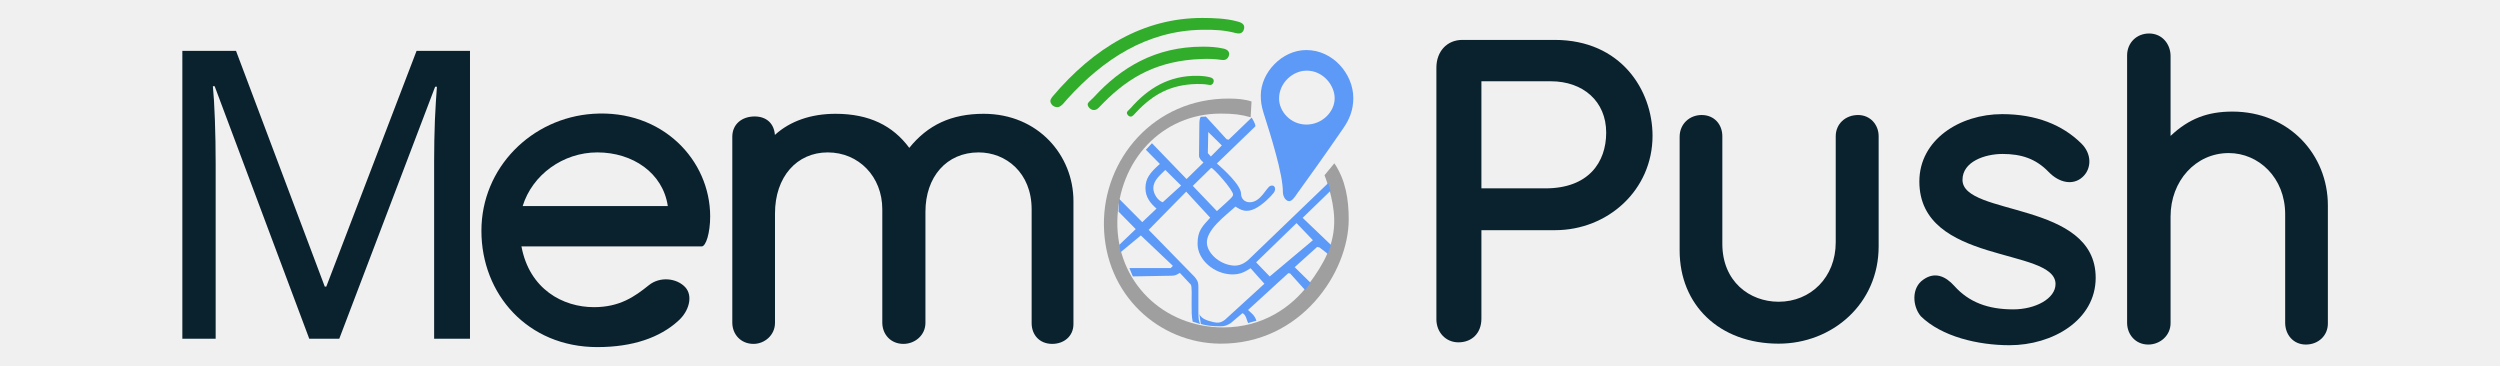
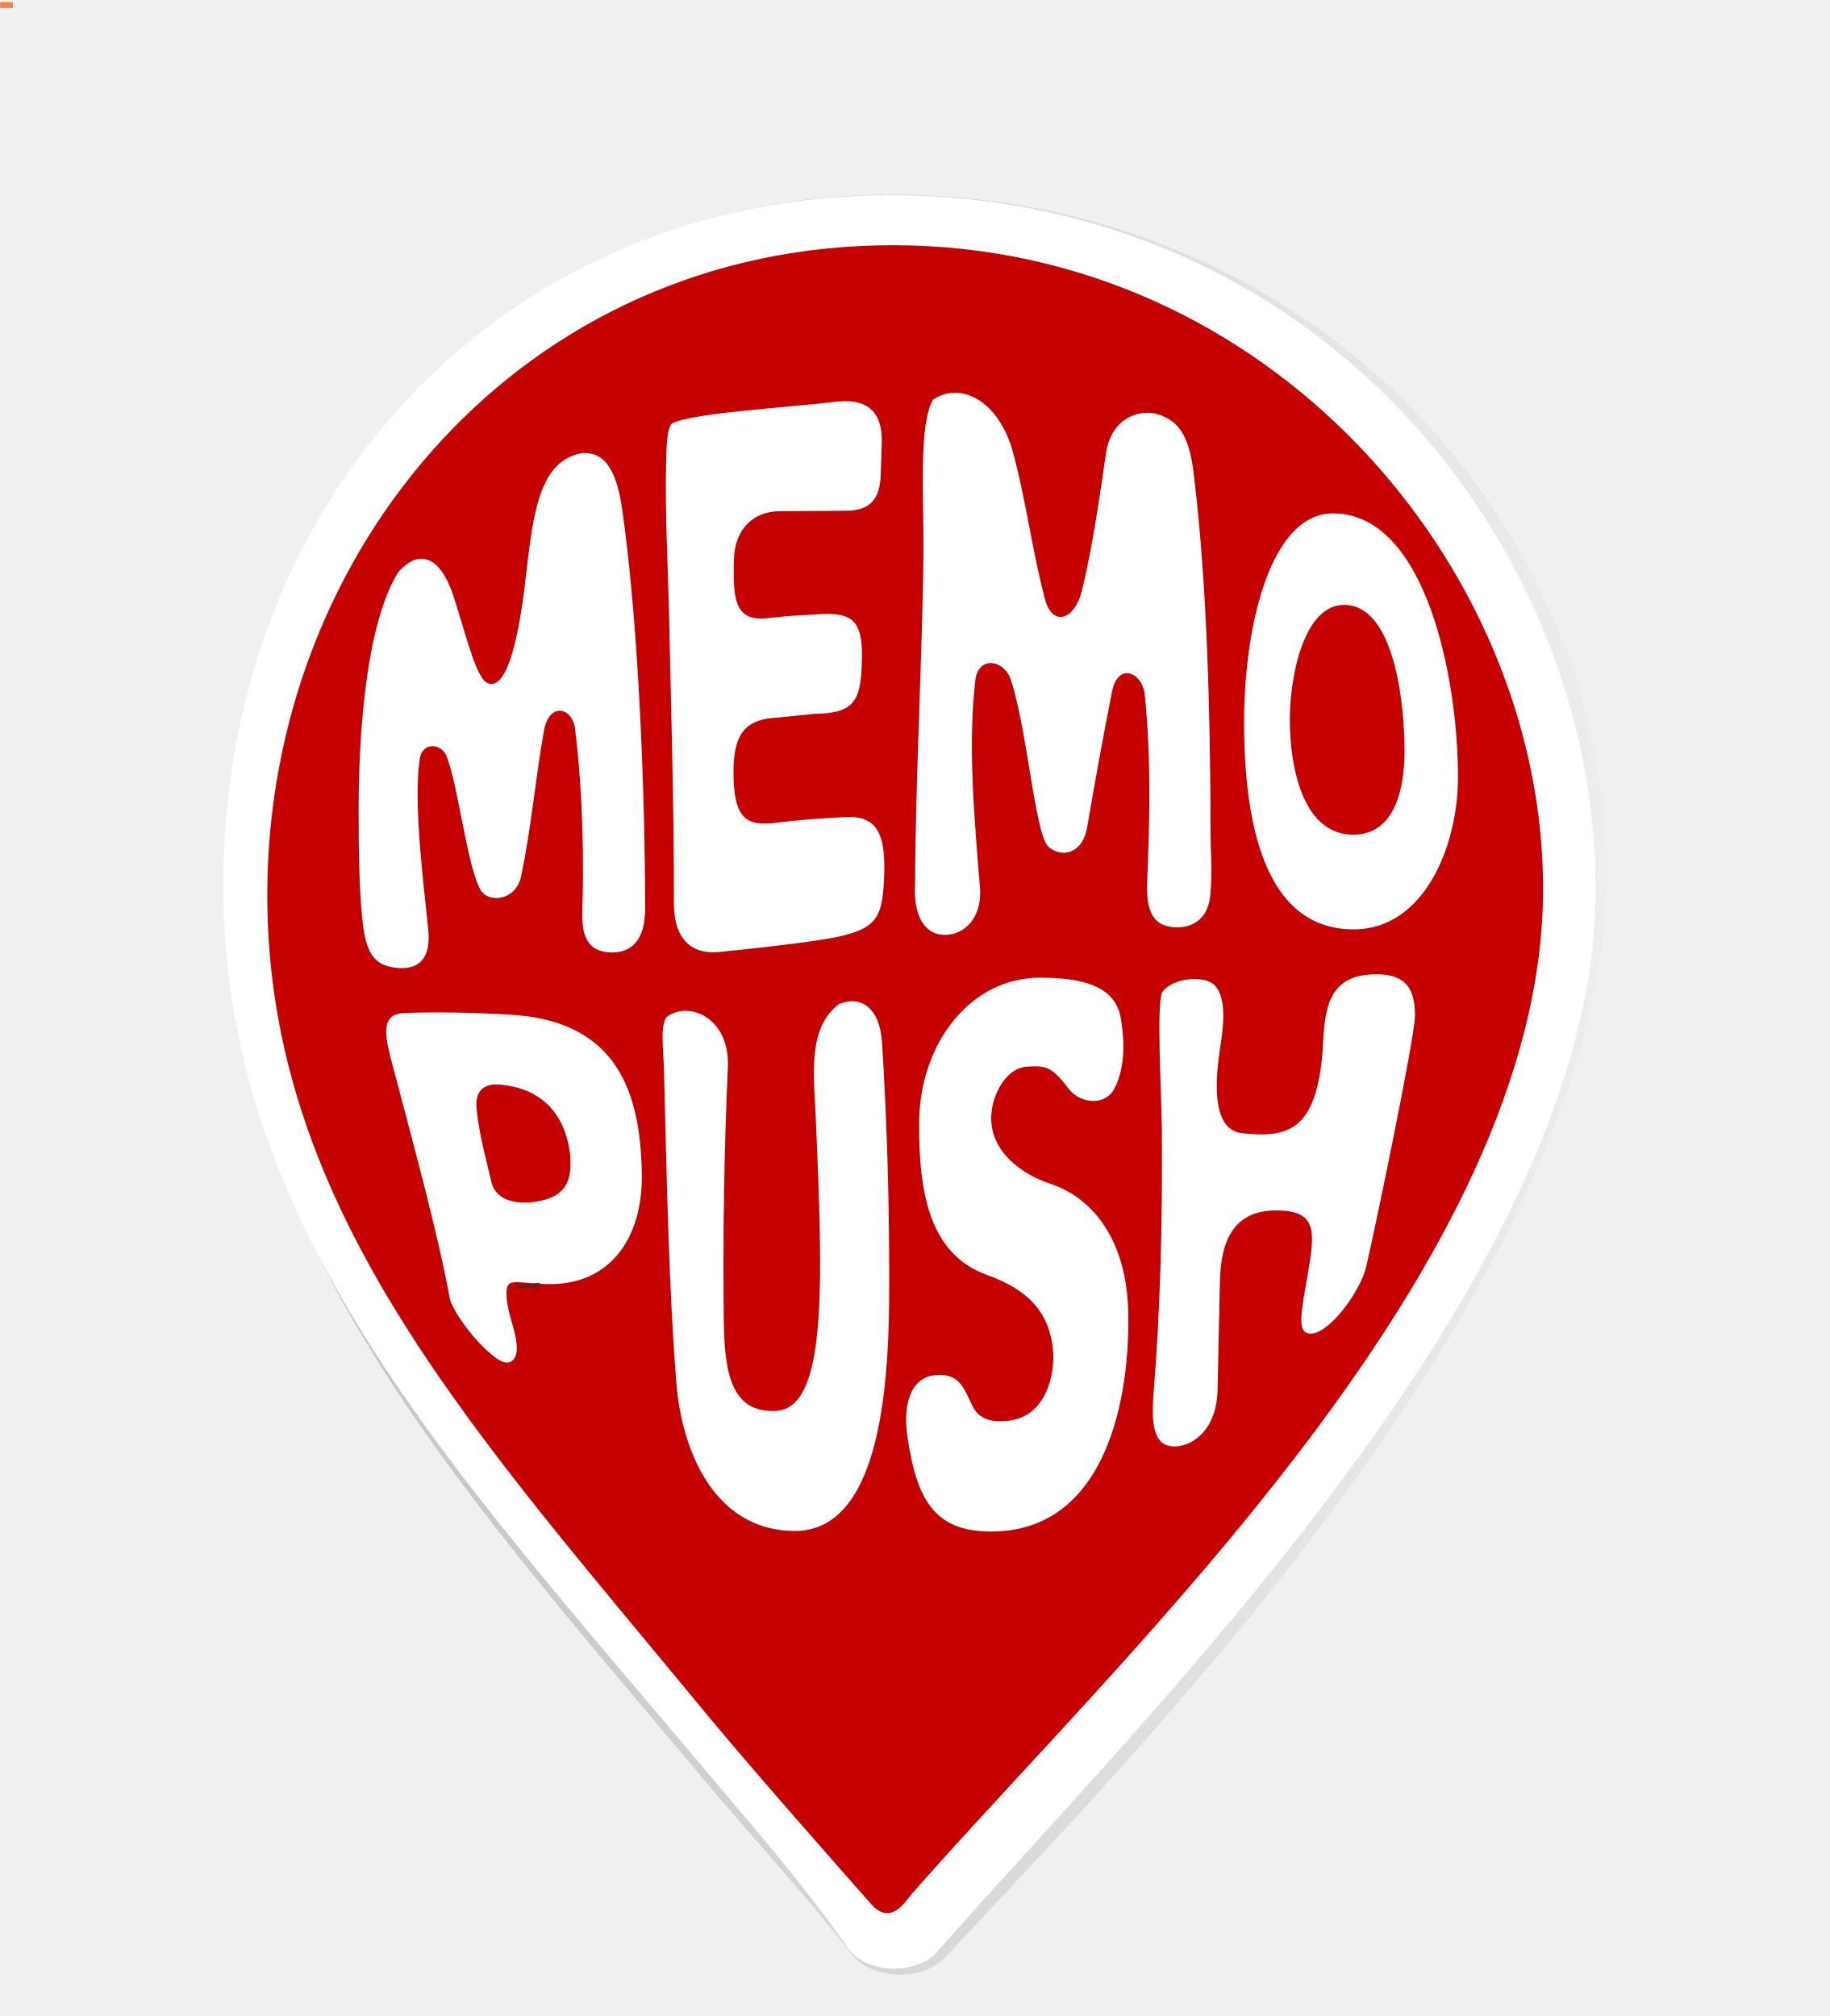
- <svg xmlns="http://www.w3.org/2000/svg" width="100%" height="100%" viewBox="0 0 226 33" version="1.1" xml:space="preserve" style="fill-rule:evenodd;clip-rule:evenodd;stroke-linejoin:round;stroke-miterlimit:2;">
-   <g transform="matrix(1,0,0,1,-14.0604,0.657373)">
-     <path d="M77.49,21.62L61.2,21.62C61.92,25.49 64.95,27.11 67.75,27.11C70.08,27.11 71.43,26.16 72.71,25.13C73.72,24.31 75.24,24.48 76.01,25.31C76.73,26.1 76.35,27.48 75.38,28.34C73.72,29.86 71.26,30.72 68.06,30.72C61.75,30.72 57.58,25.93 57.58,20.21C57.58,14.49 62.12,10 67.68,9.63C73.93,9.22 78.26,13.81 78.26,18.91C78.26,20.39 77.88,21.62 77.49,21.62ZM61.31,17.97L74.43,17.97C73.99,14.98 71.26,13.12 68.06,13.12C64.95,13.12 62.18,15.15 61.31,17.97Z" style="fill:rgb(10,34,46);fill-rule:nonzero;" />
+ <svg xmlns="http://www.w3.org/2000/svg" width="100%" height="100%" viewBox="0 0 216 238" version="1.1" xml:space="preserve" style="fill-rule:evenodd;clip-rule:evenodd;stroke-linejoin:round;stroke-miterlimit:2;">
+   <g transform="matrix(1,0,0,1,-25.06,-1)">
+     <path d="M214.7,103.9C214.7,63.06 180.16,24.44 131.1,23.97C85.85,23.53 53.25,58.87 52.12,102.89C50.98,145.87 77.81,174.95 107.97,210.89C113.86,217.91 120.8,225.43 125.76,231.95C128.52,234.85 134.16,234.85 136.74,231.95C159.85,207.19 214.7,151.65 214.7,103.85L214.7,103.9Z" style="fill:url(#_Linear1);fill-rule:nonzero;" />
  </g>
-   <g transform="matrix(1,0,0,1,-14.0604,0.657373)">
-     <path d="M111.1,17.51L111.1,28.64C111.1,29.75 110.23,30.43 109.18,30.43C108.03,30.43 107.32,29.61 107.32,28.55L107.32,18.26C107.32,14.95 104.99,13.12 102.53,13.12C99.63,13.12 97.72,15.33 97.72,18.49L97.72,28.53C97.72,29.64 96.78,30.43 95.73,30.43C94.58,30.43 93.82,29.57 93.82,28.5L93.82,18.26C93.82,15.31 91.69,13.12 88.89,13.12C86.09,13.12 84.12,15.33 84.12,18.64L84.12,28.53C84.12,29.64 83.18,30.43 82.18,30.43C81.03,30.43 80.26,29.57 80.26,28.5L80.26,11.71C80.26,10.54 81.16,9.87 82.28,9.87C83.35,9.87 84.04,10.51 84.11,11.54C85.49,10.28 87.39,9.63 89.59,9.63C92.65,9.63 94.78,10.71 96.26,12.71C97.92,10.65 100.05,9.63 102.98,9.63C107.93,9.63 111.1,13.41 111.1,17.51Z" style="fill:rgb(10,34,46);fill-rule:nonzero;" />
+   <g transform="matrix(1,0,0,1,-25.06,-1)">
+     <path d="M213.4,106.1C213.4,64.37 179.71,24.02 130.08,24.04C85.45,24.06 51.37,58.66 51.42,105.73C51.46,145.82 78.04,174.02 107.61,209.13C113.88,216.61 119.7,223.15 125.2,231.06C127.76,234.43 133.9,233.86 135.78,231.3C160.65,203.02 213.4,151.46 213.4,106.1Z" style="fill:white;fill-rule:nonzero;" />
  </g>
-   <g transform="matrix(1,0,0,1,-14.0604,0.657373)">
-     <path d="M154.6,2.95C160.62,2.95 163.45,7.52 163.45,11.62C163.45,16.51 159.42,20.15 154.64,20.15L147.98,20.15L147.98,28.15C147.98,29.47 147.11,30.29 145.9,30.29C144.74,30.29 143.91,29.36 143.91,28.21L143.91,5.46C143.91,4.01 144.85,2.95 146.26,2.95L154.6,2.95ZM153.77,16.37C157.67,16.37 159.26,14.01 159.26,11.33C159.26,8.49 157.16,6.69 154.26,6.69L147.98,6.69L147.98,16.37L153.77,16.37Z" style="fill:rgb(10,34,46);fill-rule:nonzero;" />
+   <g transform="matrix(1,0,0,1,-25.06,-1)">
+     <path d="M207.2,105.9C207.2,67.79 174.77,29.95 130.44,29.95C86.96,29.95 56.61,65.71 56.61,106.67C56.61,144.19 81.56,170.64 108.78,203.75C114.69,210.82 121.13,218.11 127.96,225.87C129.86,227.92 131.33,226.41 132.54,224.75C157.86,195.87 207.2,150.35 207.2,105.95L207.2,105.9Z" style="fill:url(#_Linear2);fill-rule:nonzero;" />
  </g>
-   <g transform="matrix(1,0,0,1,-14.0604,0.657373)">
-     <path d="M165.9,21.99L165.9,11.71C165.9,10.54 166.8,9.74 167.89,9.74C169.04,9.74 169.76,10.6 169.76,11.66L169.76,21.39C169.76,24.79 172.22,26.62 174.85,26.62C177.75,26.62 180.01,24.41 180.01,21.25L180.01,11.66C180.01,10.55 180.88,9.74 182.03,9.74C183.12,9.74 183.89,10.6 183.89,11.66L183.89,21.62C183.89,26.82 179.69,30.41 174.85,30.41C169.49,30.41 165.9,26.91 165.9,21.99Z" style="fill:rgb(10,34,46);fill-rule:nonzero;" />
+   <g transform="matrix(1,0,0,1,-25.06,-1)">
+     <path d="M67.39,96.53C67.39,88.22 68.16,74.81 72.09,68.51C74.62,65.71 77.02,66.78 78.52,71.18C79.9,75.31 80.89,79.74 82.18,81.33C83.78,82.81 85.64,80.61 86.89,71.02C87.92,62.76 88.23,55.5 93.75,54.49C96.74,54.26 97.94,57.13 98.51,61.18C100.47,74.83 101.21,95.08 101.21,108.31C101.21,111.92 99.64,113.56 97.07,113.44C94.81,113.33 93.67,112.01 93.79,108.61C93.96,103.72 93.96,95.18 92.91,86.82C92.48,84.48 89.89,83.91 89.27,87.26C88.35,92.27 87.75,98.96 86.54,104.6C85.84,107.39 82.69,107.61 81.79,106.08C80.15,103.16 79.21,93.87 77.72,90.12C76.88,88.63 74.9,88.75 74.62,90.53C73.78,95.82 75.17,106.15 75.62,110.84C75.91,113.88 74.72,115.41 72.23,115.29C69.01,115.12 68.18,113.28 67.8,109.22C67.46,105.76 67.39,101.6 67.39,96.53Z" style="fill:white;fill-rule:nonzero;" />
  </g>
-   <g transform="matrix(1,0,0,1,-14.0604,0.657373)">
-     <path d="M187.7,27.93C186.94,27.02 186.84,25.36 187.93,24.62C188.97,23.88 189.94,24.31 190.73,25.19C192.05,26.67 193.79,27.31 196.05,27.31C198.08,27.31 199.88,26.33 199.88,25.02C199.88,21.68 187.57,23.3 187.57,15.75C187.57,11.97 191.23,9.66 195.05,9.66C198.12,9.66 200.51,10.63 202.21,12.31C203.18,13.26 203.15,14.6 202.32,15.35C201.45,16.14 200.2,15.86 199.26,14.89C198.11,13.69 196.79,13.26 195.09,13.26C193.5,13.26 191.47,13.95 191.47,15.6C191.47,18.91 203.51,17.48 203.51,24.45C203.51,28.29 199.61,30.55 195.72,30.55C192.89,30.55 189.59,29.78 187.7,27.93Z" style="fill:rgb(10,34,46);fill-rule:nonzero;" />
+   <g transform="matrix(1,0,0,1,-25.06,-1)">
+     <path d="M104.4,50.98C106.79,49.74 118.27,49.09 123.91,48.41C127.83,48.02 129.28,50.01 129.14,53.43L129.02,57.13C128.9,59.92 127.78,61.28 124.96,61.3L117.06,61.35C114.08,61.37 111.79,63.39 111.69,67.04C111.55,72.1 111.86,74.57 116.16,73.92C118.39,73.68 119.59,73.63 121.71,73.51C125.69,73.27 126.89,74.28 126.8,78.75C126.7,83.62 126.1,85.21 121.16,85.28L116.79,85.72C112.96,85.91 111.62,87.71 111.64,92.27C111.67,97.61 113.14,98.59 116.67,98.13C119.06,97.82 121.3,97.66 124.73,97.46C128.66,97.25 129.69,99.39 129.4,105.06C129.14,109.71 128.39,110.96 121.9,111.96C117.89,112.58 113.94,112.97 110.06,113.38C106.03,113.81 104.61,111.08 104.61,107.71C104.61,94.55 104.23,83.62 104.02,73.01C103.85,66.27 103.56,61.84 103.68,55.71C103.73,53.62 103.8,51.45 104.4,50.98Z" style="fill:white;fill-rule:nonzero;" />
  </g>
-   <g transform="matrix(1,0,0,1,-14.0604,0.657373)">
-     <path d="M224.5,17.91L224.5,28.59C224.5,29.69 223.63,30.49 222.51,30.49C221.36,30.49 220.64,29.58 220.64,28.52L220.64,18.71C220.64,15.4 218.24,13.18 215.54,13.18C212.54,13.18 210.28,15.71 210.28,18.91L210.28,28.56C210.28,29.66 209.35,30.49 208.26,30.49C207.11,30.49 206.35,29.58 206.35,28.52L206.35,4.36C206.35,3.2 207.22,2.37 208.34,2.37C209.53,2.37 210.28,3.34 210.28,4.41L210.28,11.63C211.94,10.06 213.64,9.43 215.87,9.43C220.99,9.43 224.5,13.32 224.5,17.91Z" style="fill:rgb(10,34,46);fill-rule:nonzero;" />
+   <g transform="matrix(1,0,0,1,-25.06,-1)">
+     <path d="M135.2,48.17C138.34,46.08 142.71,48.12 144.5,53.93C146.12,59.63 146.87,66.03 148.46,71.91C149.33,74.93 151.87,74.28 152.76,70.74C154.01,65.71 154.93,59.19 155.62,54.43C156.32,50.16 159.73,49.27 161.78,49.92C164.32,50.74 165.5,52.61 166.01,57.3C167.55,70.18 167.91,84.83 167.96,99.25C167.96,101.96 168.17,103.91 167.93,106.64C167.67,109.52 165.83,110.48 163.99,110.48C161.16,110.48 160.34,108.56 160.46,105.21C160.77,97.68 160.96,90.71 160.17,82.83C159.71,80.21 156.96,79.26 156.31,82.71C155.21,88.27 154.17,94.06 153.36,98.84C152.71,101.96 150.2,102.27 148.77,100.91C147.18,99.37 146.21,86.06 144.21,80.82C143.13,78.71 140.38,78.61 140.17,81.51C139.32,88.87 140.02,97.11 140.76,106.1C140.86,109.59 138.78,111.37 136.57,111.37C134.13,111.37 132.86,108.97 133.07,105.43C133.14,92.03 133.96,78.11 134.06,66.06C134.11,59.99 133.46,51.07 135.2,48.17Z" style="fill:white;fill-rule:nonzero;" />
  </g>
-   <g transform="matrix(0.123252,0,0,0.123252,92.4634,1.60969)">
-     <path d="M144.5,239C100.17,238.6 60.05,203.45 59.47,152.01C58.91,103.8 96.03,59.08 151.19,59.23C157.16,59.25 163.1,59.75 167.75,61.37L167.08,72.95C160.5,71.04 154.81,70.26 145.08,70.26C101.96,70.26 70.11,104.87 69.32,148.98C68.52,193.93 103.29,227.08 146.98,227.08C176.13,227.08 197.26,212.18 209.91,195.09C220.62,180.56 228.93,166.33 228.38,147.3C227.91,131.9 221.87,117.18 221.28,115.44L228.5,106.71C236.75,118.96 239.03,133.23 239.03,147.81C239.03,186.66 203.95,239.55 144.5,239Z" style="fill:rgb(159,159,159);fill-rule:nonzero;" />
+   <g transform="matrix(1,0,0,1,-25.06,-1)">
+     <path d="M182.4,61.61C175.08,61.61 171.91,74.71 171.91,86.25C171.91,97.99 174.23,110.72 184.85,110.72C193.11,110.72 197.16,101.01 197.16,92.72C197.16,81.16 193.4,61.61 182.4,61.61ZM184.8,99.54C178.91,99.54 177.31,91.74 177.31,85.94C177.31,80.91 178.93,72.41 183.73,72.41C189.55,72.41 190.85,83.74 190.85,89.62C190.85,94.67 189.43,99.54 184.8,99.54Z" style="fill:white;fill-rule:nonzero;" />
  </g>
-   <g transform="matrix(0.123252,0,0,0.123252,92.4634,1.60969)">
-     <path d="M224.1,121.1L165.07,177.86C160.72,181.42 157.17,182.12 153.2,181.59C143.88,180.33 135.87,172.86 135.04,165.89C133.88,155.73 148.88,144.97 155.99,138.44C160.04,141.15 163.88,143.02 170.08,140.07C175.83,137.32 182.07,130.91 184.08,128.27C185.99,125.68 184.92,122.03 181.57,123.27C178.69,124.33 174.52,135.29 166.49,135.29C162.58,135.29 160.07,132.57 160.07,129.14C160.07,122.68 147.18,111.1 142.33,106.84L170.42,79.73C170.89,79.17 170.33,77.31 167.85,73.18L150.95,89.42L149.43,89.04L134.27,72.45L130.48,72.64C129.74,73.66 129.45,75.64 129.48,78.47L129.24,101.15C129.24,102.87 130.58,104.43 132.49,106.15L120.09,118.26L94.7,91.99L90.27,96.79L100.51,107.17C93.29,113.63 89.98,117.74 89.94,124.87C89.89,131.6 93.73,136.17 98.07,139.93L87.59,149.87L70.63,132.77L70.19,142.15L82.81,154.98L70.65,166.62L71.67,171.97L86.56,159.62L110.06,181.92L108.5,183.57L78.16,183.57L80.68,189.67L109.18,189.17C112.05,189.17 113.07,188.23 115.18,187.08L123.21,195.69C124.14,196.98 123.8,203.85 123.8,210.17C123.8,214.92 123.75,218.77 124.58,222.85L130.1,224.57C129.1,222.85 128.76,220.88 128.76,215.98L128.76,196.87C128.76,193.22 127.28,191.57 125.7,189.71L92.3,155.53L119.83,127.5L137.44,146.61C131.77,152.93 128.08,156.05 128.17,165.89C128.27,177.72 140.39,187.75 152.93,188.19C159.45,188.43 162.99,186.21 167.05,183.67L177.19,195.06L148.34,221.4C145.09,223.99 142.66,223.79 139.78,223.2C135.38,222.22 129.19,220.35 129.19,215.46L130.58,224.57C135.18,225.82 138.92,226.27 145.02,226.27C147.95,226.27 149.67,225.67 152.54,223.89L161.12,216.61C163.79,217.85 164.18,221.77 165.24,223.89L171.32,222.17C169.98,218.02 167.64,216.68 165.17,214.3L194.71,187.29L196.05,187.49L207.12,199.77L211.07,194.37L199.39,182.89L215.84,168.08L217.52,168.38L223.77,173.18L226.1,166.67L205.23,146.71L225.62,126.95L224.1,121.1ZM102.6,135.29C98.86,134.04 95.72,128.94 95.72,125.02C95.72,119.12 100.77,115.37 104.51,111.57L116.1,123.05L102.6,135.29ZM136,83.78L145.98,93.62L137.9,101.74L135.7,99.25L136,83.78ZM124.66,123.27L138.16,110.04C139.7,110.04 154.21,126.17 154.21,129.68C154.21,131.3 152,133.02 142.36,141.77L124.66,123.27ZM181.1,189.71L171.11,179.35L200.75,150.58L212.77,163.12L181.1,189.71Z" style="fill:rgb(93,153,246);fill-rule:nonzero;" />
+   <g transform="matrix(1,0,0,1,-25.06,-1)">
+     <path d="M103.7,121.1C106.19,119.11 111.18,120.98 110.98,126.89C110.52,137.17 110.38,147.32 110.5,157.19C110.59,163.64 111.66,167.74 116.57,167.57C122.68,167.36 122.22,153.17 121.36,133.14C121.1,127.79 120.38,122.36 124.09,119.54C126.65,118.46 128.91,119.95 129.18,124.08C129.8,134.24 130.08,144.14 130.01,154.84C129.89,165.19 128.77,181.74 118.89,181.74C109.75,181.74 105.58,172.93 104.88,164.12C104.06,153.7 103.8,142.29 103.43,127.16C103.36,124.74 102.98,122.34 103.7,121.1Z" style="fill:white;fill-rule:nonzero;" />
  </g>
-   <g transform="matrix(0.123252,0,0,0.123252,92.4634,1.60969)">
-     <path d="M242.4,58.9C242.4,41.07 227.29,23.66 208.09,23.66L207.75,23.66C190.33,23.66 174.53,39.94 174.53,57.04C174.53,61.18 175,64.66 176.43,69.32C182.17,87.29 190.74,114.71 190.74,127.64C190.74,131.59 193.17,134.47 195.28,134.47C197.29,134.47 199.06,132.13 201.73,128.16C207.75,119.86 221.75,100.41 234.84,81.3C239.49,74.68 242.4,67.66 242.4,58.9ZM208.09,78.31C196.21,78.31 188.03,68.58 187.94,59.45C187.79,48.01 197.73,38.76 208.14,38.76L208.43,38.76C219.81,38.76 228.63,49.05 228.72,58.85C228.82,69.17 219.23,78.31 208.09,78.31Z" style="fill:rgb(93,153,246);fill-rule:nonzero;" />
+   <g transform="matrix(1,0,0,1,-25.06,-1)">
+     <path d="M157.3,120.9C157.92,124.22 157.8,127.47 156.45,129.79C155.11,131.71 152.26,131.11 151.11,129.4C149.26,127.06 148.64,126.72 146.17,126.94C143.71,127.16 142.06,130.43 142.06,133.01C142.06,137.02 145.7,139.66 149.07,140.76C154.3,142.52 157.99,147.63 158.23,155.68C158.49,165.81 155.79,181.81 142.01,181.81C135.14,181.81 133.22,177.71 132.17,170.61C131.59,166.61 132.62,163.26 136.02,163.31C138.56,163.36 138.94,165.23 139.92,167.11C140.86,168.91 142.75,168.86 144.12,168.72C148.69,168.19 149.49,163.03 149.39,160.89C149.1,155.83 146.27,153.21 141.54,151.51C134.94,149.09 133.49,142.23 133.55,133.49C133.62,124.22 139.56,116.42 147.84,116.42C153.87,116.42 156.6,117.91 157.3,120.9Z" style="fill:white;fill-rule:nonzero;" />
  </g>
-   <g transform="matrix(0.123252,0,0,0.123252,91.4634,0.794376)">
-     <path d="M165.2,9.21C157.23,7.06 147.73,6.72 139.7,6.72C96.43,6.72 60.03,28.82 30.1,64.16C28.77,65.88 27.69,67.13 28.77,69.32C29.73,71.41 32.3,72.42 33.97,72.13C36.69,71.64 38.93,68.09 40.84,66.07C67.03,37.1 98.98,16.11 139.31,15.41C148.9,15.21 156.24,15.71 164.41,17.84C168.96,19.03 170.14,16.06 170.43,14.44C171.09,11.16 168.07,9.87 165.2,9.21Z" style="fill:rgb(50,173,43);fill-rule:nonzero;" />
+   <g transform="matrix(1,0,0,1,-25.06,-1)">
+     <path d="M162.2,118.2C163.4,116.37 167.3,116.13 168.4,117.29C170,118.82 169.4,122.7 169.04,125C168.4,129.35 168.28,134.4 171.71,134.79C177.05,135.36 180.16,134.4 181.08,126.16C181.5,122.29 180.78,116.59 186.5,116.07C191.31,115.63 192.08,118.05 192.08,120.93C192.08,123.45 187.2,146.89 186.31,150.59C185.69,153.31 182.05,158.44 179.78,158.44C178.06,158.44 178.66,155.89 179.38,151.68C180.3,146.39 180.61,143.9 175.67,143.9C170.86,143.9 169.18,147.25 169.06,152.16L168.78,165.1C168.66,169.96 165.7,171.76 163.71,171.76C161.45,171.76 160.9,169.7 161.21,165.65C162,155.76 162.29,146.1 162.2,134.1C162.1,128.62 161.6,120.29 162.2,118.2Z" style="fill:white;fill-rule:nonzero;" />
  </g>
-   <g transform="matrix(0.123252,0,0,0.123252,91.4634,0.794376)">
-     <path d="M155.2,29.17C150.11,28.08 145.76,27.78 140.07,27.78C105.23,27.78 80.03,43.15 60.15,64.9C57.13,67.92 55.69,68.73 55.69,70.11C55.69,72.08 58.02,74.26 60.15,74.26C62.87,74.26 64.06,72.13 67.31,68.93C86.59,49.48 107.46,38.01 139.14,36.82C144.37,36.63 148.63,36.72 154.02,37.51C157.56,38.11 159.14,35.62 159.43,33.6C159.73,31.26 157.96,29.77 155.2,29.17Z" style="fill:rgb(50,173,43);fill-rule:nonzero;" />
+   <g transform="matrix(1,0,0,1,-25.06,-1)">
+     <path d="M72.71,120.6C76.47,120.43 81.13,120.55 85.08,120.77C96.92,121.4 100.68,128.55 100.82,139.6C100.94,147.11 97.11,152.9 89.36,152.59C85.53,152.42 84.74,151.74 84.86,154.09C84.91,155.73 85.88,158 86.02,159.51C86.31,161.62 85.21,162.51 83.61,161.33C81.35,159.65 78.91,156.43 78.19,154.5C76.81,146.9 74.11,137.01 71.12,125.7C70.33,122.57 70.33,120.72 72.71,120.6ZM81.35,132.21C81.61,134.92 82.62,138.55 83.1,140.7C83.72,142.75 86.04,143.18 88.11,142.9C91.94,142.37 92.61,140.4 92.35,137.2C91.71,132.4 88.95,129.6 84.41,129.08C82.11,128.77 81.01,129.82 81.35,132.21Z" style="fill:white;fill-rule:nonzero;" />
  </g>
-   <g transform="matrix(0.0750537,0.00154823,-0.00168995,0.081924,97.8101,4.36239)">
-     <path d="M155.2,29.17C150.11,28.08 145.76,27.78 140.07,27.78C105.23,27.78 80.03,43.15 60.15,64.9C57.13,67.92 55.69,68.73 55.69,70.11C55.69,72.08 58.02,74.26 60.15,74.26C62.87,74.26 64.06,72.13 67.31,68.93C86.59,49.48 107.46,38.01 139.14,36.82C144.37,36.63 148.63,36.72 154.02,37.51C157.56,38.11 159.14,35.62 159.43,33.6C159.73,31.26 157.96,29.77 155.2,29.17Z" style="fill:rgb(50,173,43);fill-rule:nonzero;" />
+   <g transform="matrix(1,0,0,1,-25.06,-1)">
+     <path d="M86.07,152.7L86.19,153.08L88.75,153.17L88.71,152.44L86.07,152.7Z" style="fill:rgb(122,22,22);fill-rule:nonzero;" />
  </g>
-   <g transform="matrix(1.47143,0,0,1.47143,4.11501,-7.63494)">
-     <g transform="matrix(24.7764,0,0,24.7764,26.6389,26)">
-         </g>
-     <text x="6px" y="26px" style="font-family:'ArialRoundedMTBold', 'Arial Rounded MT Bold', sans-serif;font-size:24.776px;fill:rgb(10,34,46);">M</text>
-   </g>
+   <rect x="0.02" y="0.24" width="1.5" height="0.7" style="fill:rgb(244,130,81);fill-rule:nonzero;" />
+   <defs>
+     <linearGradient id="_Linear1" x1="0" y1="0" x2="1" y2="0" gradientUnits="userSpaceOnUse" gradientTransform="matrix(162.69,0,0,162.69,52.01,128.9)">
+       <stop offset="0" style="stop-color:black;stop-opacity:0.2" />
+       <stop offset="1" style="stop-color:black;stop-opacity:0.01" />
+     </linearGradient>
+     <linearGradient id="_Linear2" x1="0" y1="0" x2="1" y2="0" gradientUnits="userSpaceOnUse" gradientTransform="matrix(150.64,0,0,150.64,56.66,128.2)">
+       <stop offset="0" style="stop-color:rgb(196,0,0);stop-opacity:1" />
+       <stop offset="1" style="stop-color:rgb(198,0,0);stop-opacity:1" />
+     </linearGradient>
+   </defs>
</svg>
